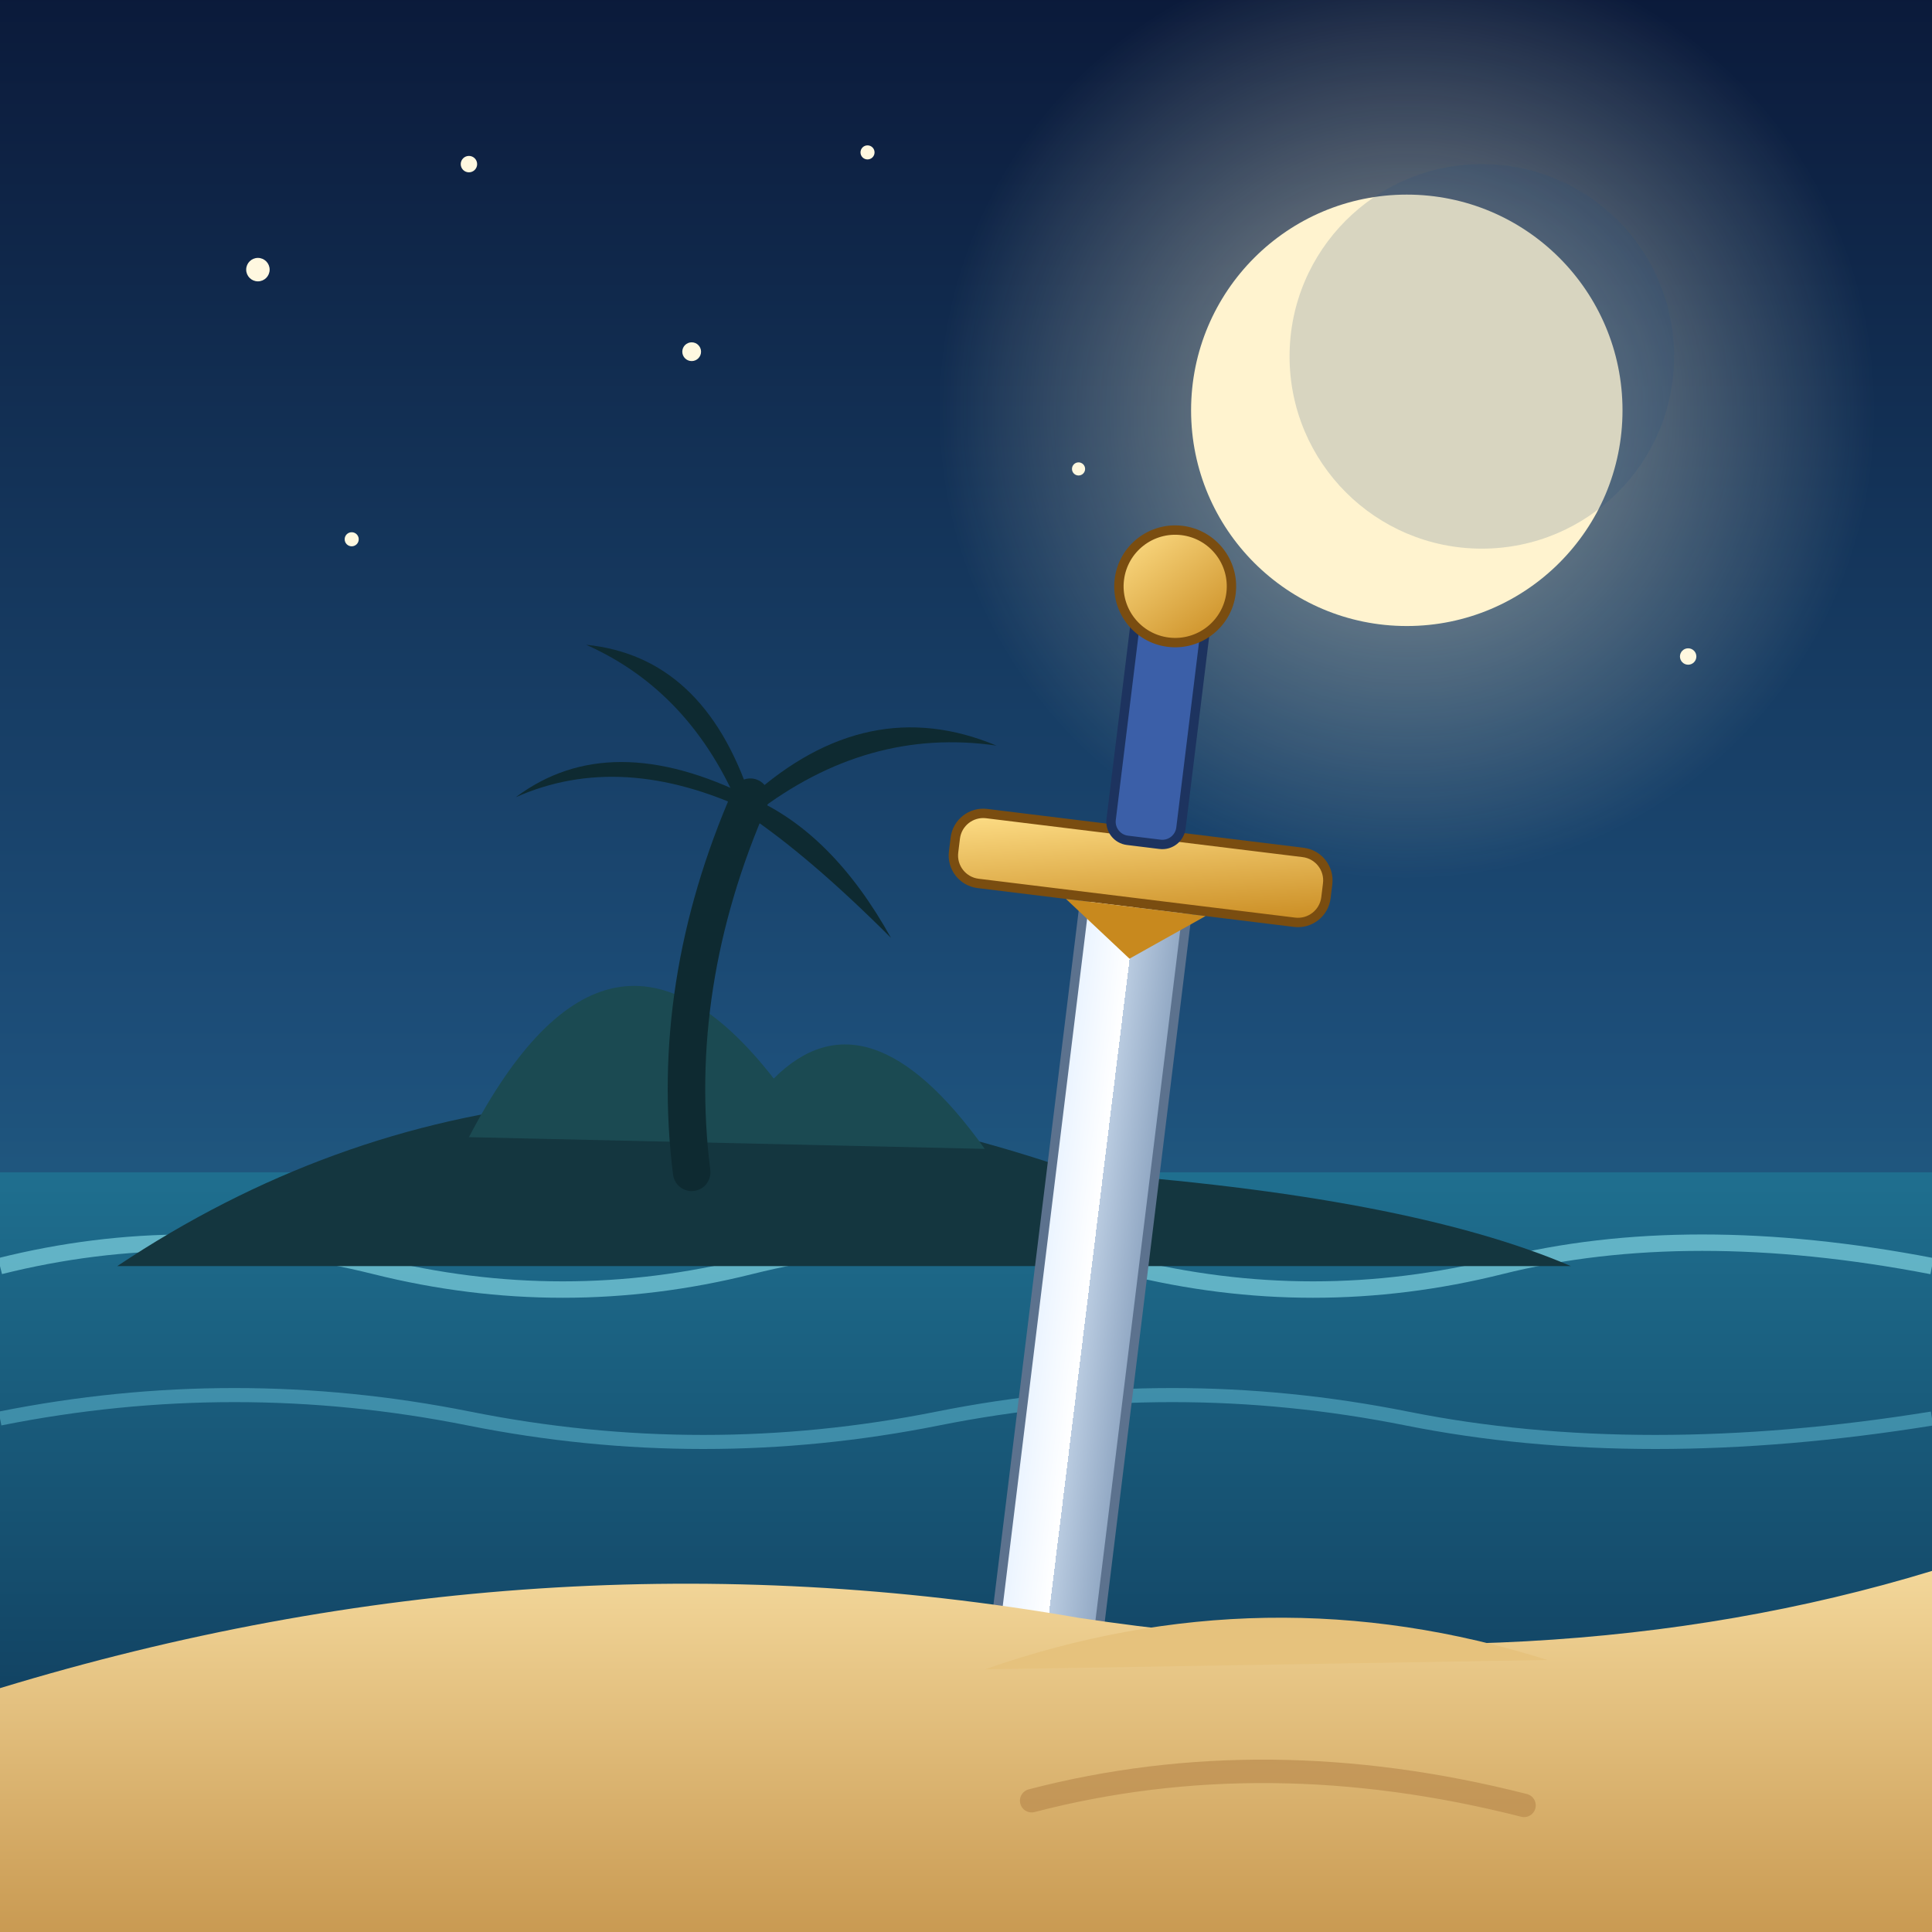
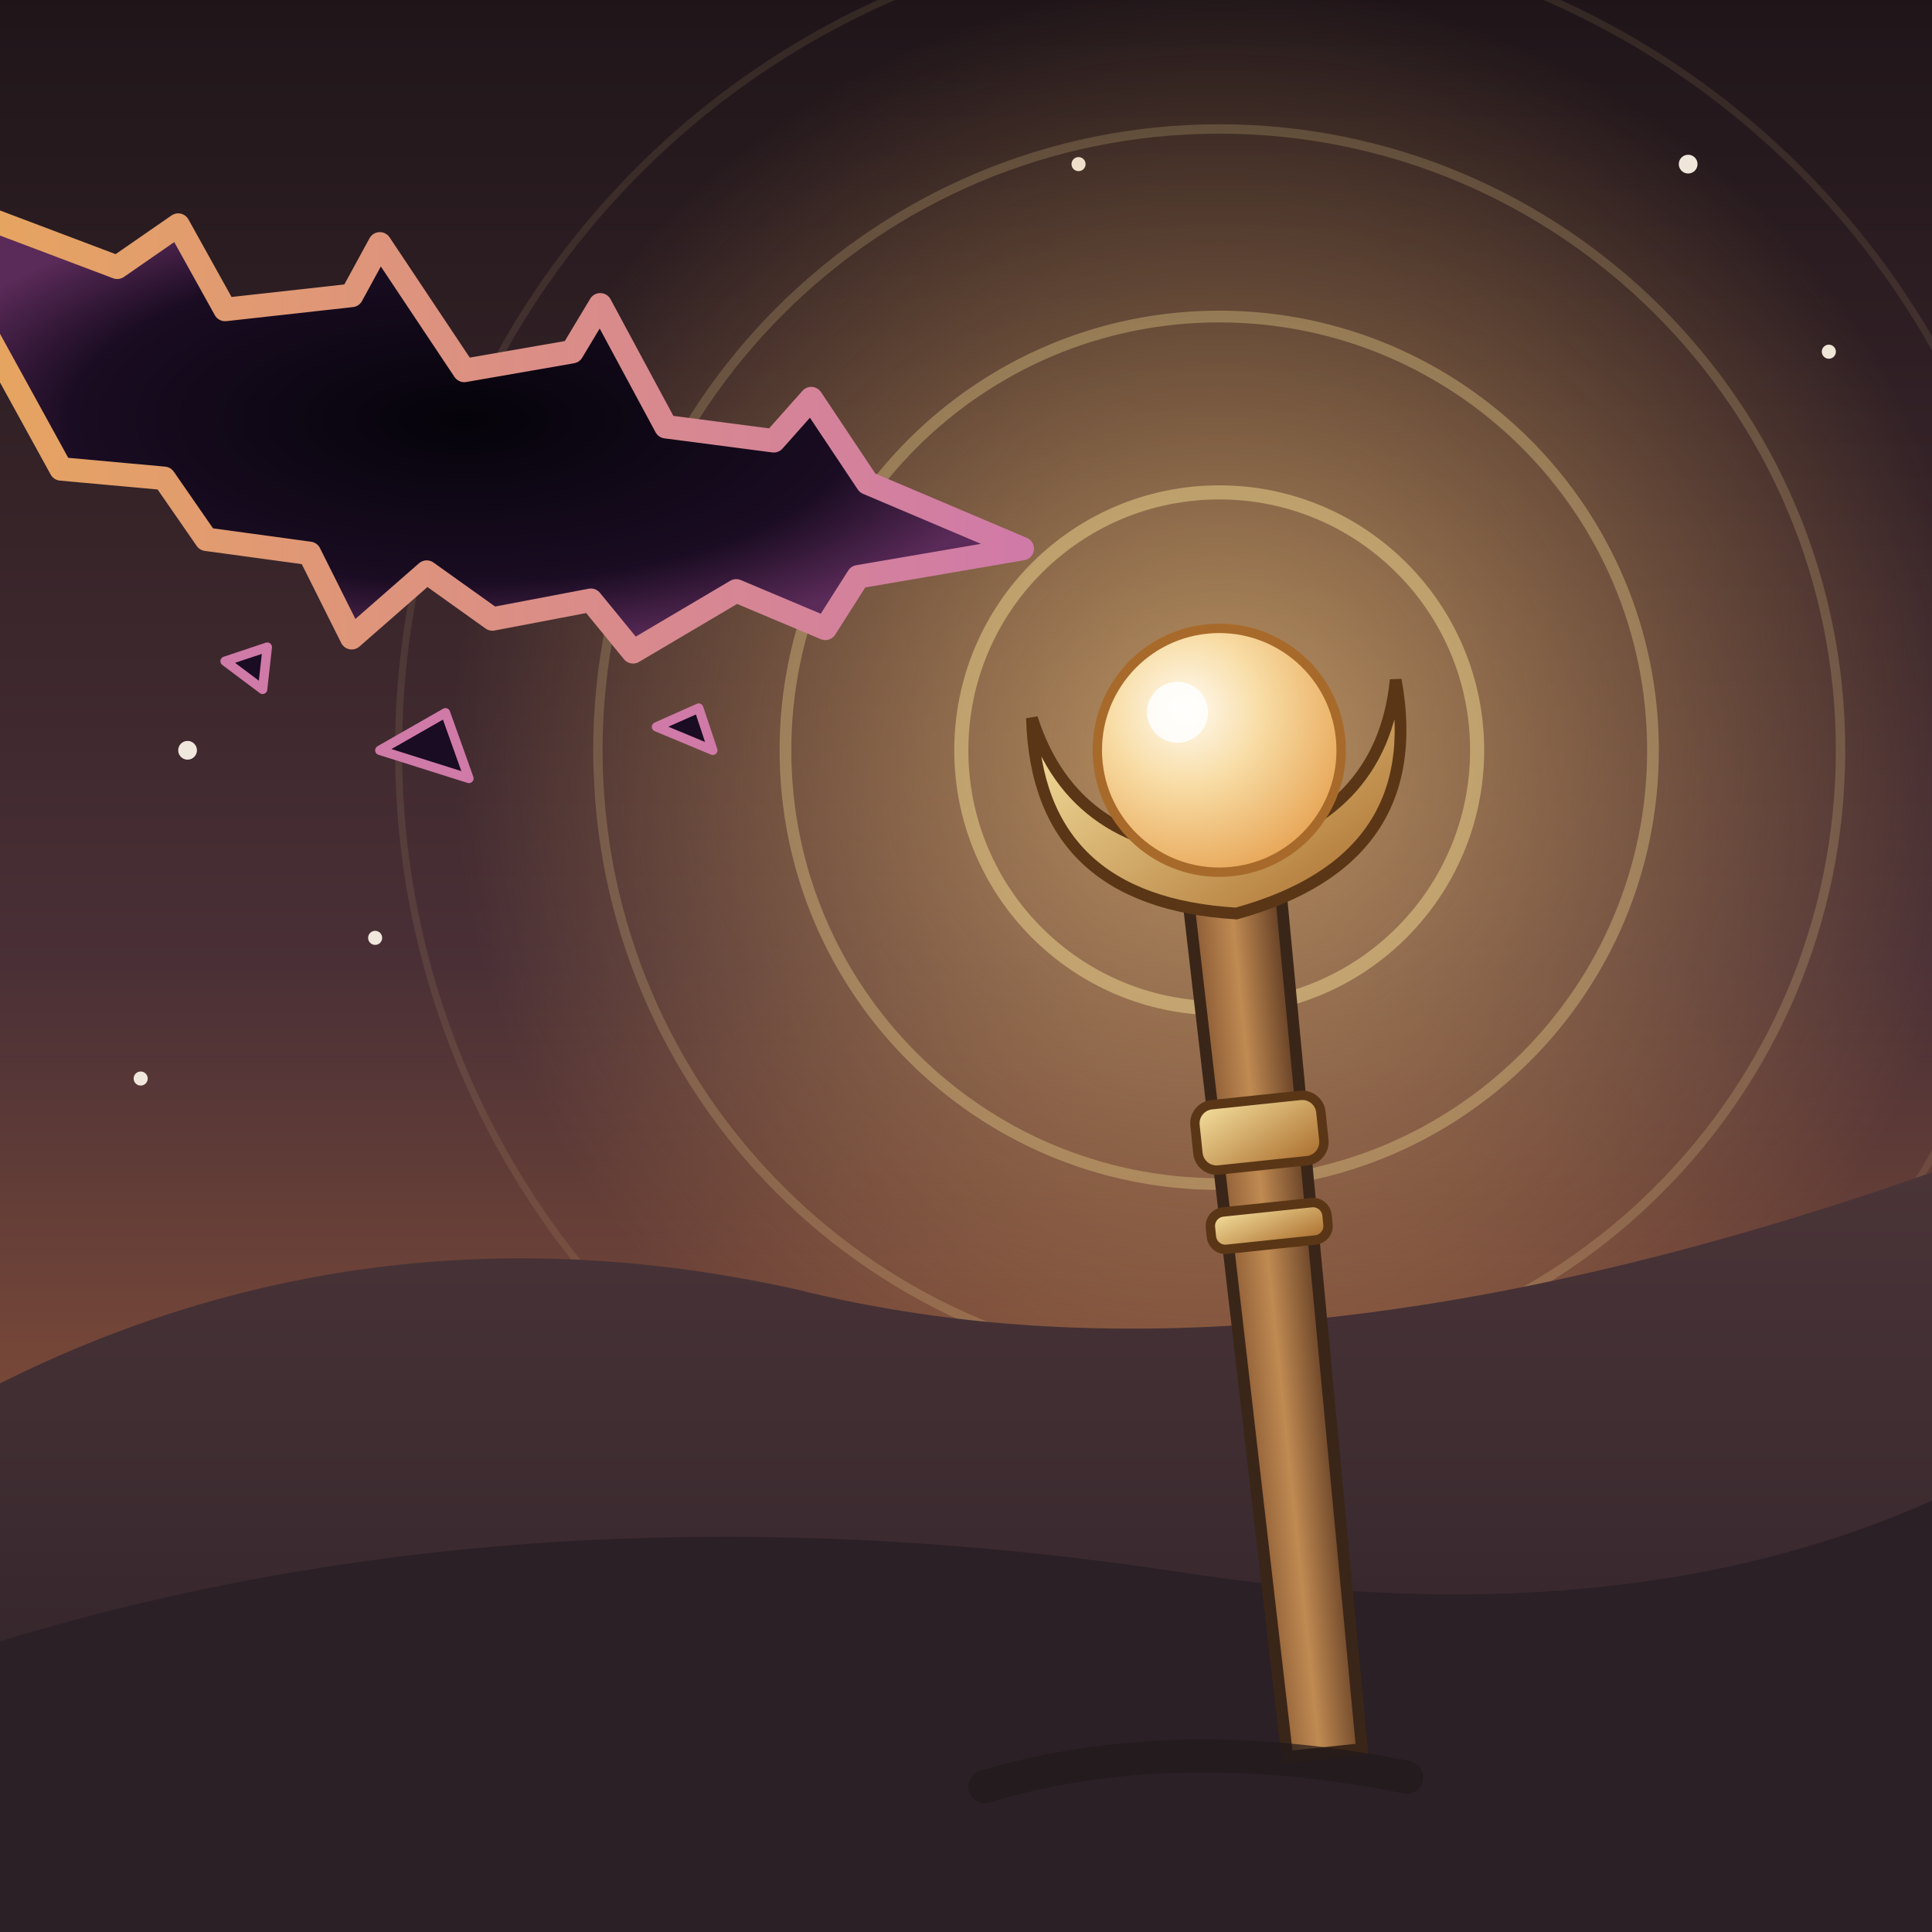
<svg xmlns="http://www.w3.org/2000/svg" width="1024" height="1024" viewBox="100 100 824 824">
  <defs>
    <linearGradient id="sky" x1="0" y1="0" x2="0" y2="1">
-       <stop offset="0" stop-color="#0b1a3a" />
-       <stop offset="0.55" stop-color="#1d4f7a" />
-       <stop offset="1" stop-color="#2e8c9c" />
+       <stop offset="0" stop-color="#1f1519" />
+       <stop offset="0.5" stop-color="#4a3036" />
+       <stop offset="0.85" stop-color="#94573a" />
+       <stop offset="1" stop-color="#b8703c" />
    </linearGradient>
-     <linearGradient id="sea" x1="0" y1="0" x2="0" y2="1">
-       <stop offset="0" stop-color="#1f6f8f" />
-       <stop offset="1" stop-color="#0c2f4f" />
+     <radialGradient id="glow" cx="0.5" cy="0.5" r="0.5">
+       <stop offset="0" stop-color="#f0c27a" stop-opacity="0.7" />
+       <stop offset="1" stop-color="#e8a85a" stop-opacity="0" />
+     </radialGradient>
+     <linearGradient id="riftedge" x1="0" y1="0" x2="1" y2="0">
+       <stop offset="0" stop-color="#e8a85a" />
+       <stop offset="1" stop-color="#d07aa8" />
    </linearGradient>
-     <linearGradient id="sand" x1="0" y1="0" x2="0" y2="1">
-       <stop offset="0" stop-color="#f3d79a" />
-       <stop offset="1" stop-color="#c99a52" />
+     <radialGradient id="riftin" cx="0.5" cy="0.5" r="0.5">
+       <stop offset="0" stop-color="#05030a" />
+       <stop offset="0.7" stop-color="#1a0c22" />
+       <stop offset="1" stop-color="#5a2a58" />
+     </radialGradient>
+     <linearGradient id="hill" x1="0" y1="0" x2="0" y2="1">
+       <stop offset="0" stop-color="#4a3438" />
+       <stop offset="1" stop-color="#2b2026" />
    </linearGradient>
-     <linearGradient id="blade" x1="0" y1="0" x2="1" y2="0">
-       <stop offset="0" stop-color="#e9f3ff" />
-       <stop offset="0.5" stop-color="#ffffff" />
-       <stop offset="0.5" stop-color="#b9cbe0" />
-       <stop offset="1" stop-color="#8fa6c2" />
+     <linearGradient id="wood" x1="0" y1="0" x2="1" y2="0">
+       <stop offset="0" stop-color="#8a5a34" />
+       <stop offset="0.45" stop-color="#c08a52" />
+       <stop offset="1" stop-color="#5e3a22" />
    </linearGradient>
-     <linearGradient id="gold" x1="0" y1="0" x2="1" y2="1">
-       <stop offset="0" stop-color="#ffe08a" />
-       <stop offset="1" stop-color="#c8891e" />
+     <linearGradient id="bronze" x1="0" y1="0" x2="1" y2="1">
+       <stop offset="0" stop-color="#f6e2a0" />
+       <stop offset="1" stop-color="#a86a2a" />
    </linearGradient>
-     <radialGradient id="moonglow" cx="0.5" cy="0.5" r="0.5">
-       <stop offset="0" stop-color="#fff6d8" stop-opacity="0.55" />
-       <stop offset="1" stop-color="#fff6d8" stop-opacity="0" />
+     <radialGradient id="orb" cx="0.38" cy="0.32" r="0.7">
+       <stop offset="0" stop-color="#fffbf2" />
+       <stop offset="0.45" stop-color="#f8dca4" />
+       <stop offset="1" stop-color="#e8a85a" />
    </radialGradient>
  </defs>
  <g>
    <rect x="100" y="100" width="824" height="824" fill="url(#sky)" />
-     <g fill="#fff8e0">
-       <circle cx="210" cy="215" r="5" />
-       <circle cx="300" cy="170" r="3.5" />
-       <circle cx="395" cy="250" r="4" />
-       <circle cx="250" cy="330" r="3" />
-       <circle cx="470" cy="165" r="3" />
-       <circle cx="820" cy="380" r="3.5" />
-       <circle cx="560" cy="300" r="2.8" />
+     <g fill="#f0e8dc">
+       <circle cx="180" cy="420" r="4" />
+       <circle cx="260" cy="500" r="3" />
+       <circle cx="820" cy="170" r="4" />
+       <circle cx="880" cy="250" r="3" />
+       <circle cx="560" cy="170" r="3" />
+       <circle cx="160" cy="560" r="3" />
    </g>
-     <circle cx="700" cy="275" r="200" fill="url(#moonglow)" />
-     <circle cx="700" cy="275" r="92" fill="#fff3cf" />
-     <circle cx="732" cy="252" r="82" fill="#25507c" opacity="0.18" />
-     <rect x="100" y="600" width="824" height="324" fill="url(#sea)" />
-     <path d="M100 640 Q180 620 260 640 T420 640 T580 640 T740 640 T924 640" stroke="#7fd3e0" stroke-width="7" fill="none" opacity="0.7" />
-     <path d="M100 705 Q200 685 300 705 T500 705 T700 705 T924 705" stroke="#5fb8cf" stroke-width="6" fill="none" opacity="0.55" />
-     <path d="M150 640 Q330 520 560 600 Q700 610 770 640 Z" fill="#14363f" />
-     <path d="M300 585 Q360 470 430 560 Q470 520 520 590 Z" fill="#1b4a52" />
-     <path d="M395 600 Q385 520 420 440" stroke="#0e2a31" stroke-width="16" fill="none" stroke-linecap="round" />
-     <g fill="#0e2a31">
-       <path d="M420 440 Q360 410 320 440 Q365 420 420 446 Z" />
-       <path d="M420 440 Q470 395 525 418 Q470 410 422 447 Z" />
-       <path d="M420 440 Q400 380 350 375 Q395 395 416 446 Z" />
-       <path d="M420 440 Q455 455 480 500 Q445 465 418 447 Z" />
+     <circle cx="620" cy="420" r="330" fill="url(#glow)" />
+     <g fill="none" stroke="#f0d890">
+       <circle cx="620" cy="420" r="110" stroke-width="6" opacity="0.5" />
+       <circle cx="620" cy="420" r="185" stroke-width="5" opacity="0.34" />
+       <circle cx="620" cy="420" r="265" stroke-width="4" opacity="0.2" />
+       <circle cx="620" cy="420" r="350" stroke-width="3" opacity="0.1" />
    </g>
-     <g transform="translate(600 360) rotate(7)">
-       <path d="M-22 120 L22 120 L22 470 L0 520 L-22 470 Z" fill="url(#blade)" stroke="#5c728e" stroke-width="4" />
-       <rect x="-80" y="96" width="160" height="30" rx="12" fill="url(#gold)" stroke="#7a4d10" stroke-width="4" />
-       <rect x="-15" y="0" width="30" height="100" rx="8" fill="#3b5fa8" stroke="#1d335f" stroke-width="4" />
-       <circle cx="0" cy="-10" r="24" fill="url(#gold)" stroke="#7a4d10" stroke-width="4" />
-       <path d="M-30 128 L0 150 L30 128" fill="#c8891e" />
+     <path d="M60 180 L150 214 L176 196 L196 232 L250 226 L262 204 L298 258 L344 250 L356 230 L384 282 L430 288 L446 270 L470 306 L536 334 L466 346 L452 368 L414 352 L370 378 L352 356 L310 364 L282 344 L250 372 L232 336 L188 330 L170 304 L126 300 Z" fill="url(#riftin)" stroke="url(#riftedge)" stroke-width="10" stroke-linejoin="round" />
+     <g fill="#1a0c22" stroke="#d07aa8" stroke-width="4" stroke-linejoin="round">
+       <path d="M262 420 L290 404 L300 432 Z" />
+       <path d="M380 410 L398 402 L404 420 Z" />
+       <path d="M196 382 L214 376 L212 394 Z" />
    </g>
-     <path d="M100 924 L100 820 Q330 750 560 790 Q760 820 924 770 L924 924 Z" fill="url(#sand)" />
-     <path d="M520 812 Q640 770 760 808" fill="#e6c27d" />
-     <path d="M540 868 Q640 842 750 870" stroke="#b5864a" stroke-width="10" fill="none" opacity="0.6" stroke-linecap="round" />
+     <path d="M100 690 Q260 610 440 650 Q640 700 924 600 L924 924 L100 924 Z" fill="url(#hill)" />
+     <path d="M100 800 Q330 730 600 770 Q790 800 924 740 L924 924 L100 924 Z" fill="#2b2026" />
+     <g transform="translate(620 420) rotate(-6)">
+       <path d="M-20 44 L20 44 L16 430 L-16 430 Z" fill="url(#wood)" stroke="#3a2618" stroke-width="5" />
+       <rect x="-27" y="150" width="54" height="28" rx="8" fill="url(#bronze)" stroke="#5a3616" stroke-width="4" />
+       <rect x="-25" y="196" width="50" height="16" rx="6" fill="url(#bronze)" stroke="#5a3616" stroke-width="4" />
+       <path d="M-78 -22 Q-84 56 0 70 Q84 56 78 -22 Q66 36 0 44 Q-66 36 -78 -22 Z" fill="url(#bronze)" stroke="#5a3616" stroke-width="5" />
+       <circle cx="0" cy="0" r="52" fill="url(#orb)" stroke="#a86a2a" stroke-width="4" />
+       <circle cx="-16" cy="-18" r="13" fill="#ffffff" opacity="0.85" />
+     </g>
+     <path d="M520 862 Q600 838 700 858" stroke="#1f181a" stroke-width="14" fill="none" stroke-linecap="round" opacity="0.7" />
  </g>
</svg>
